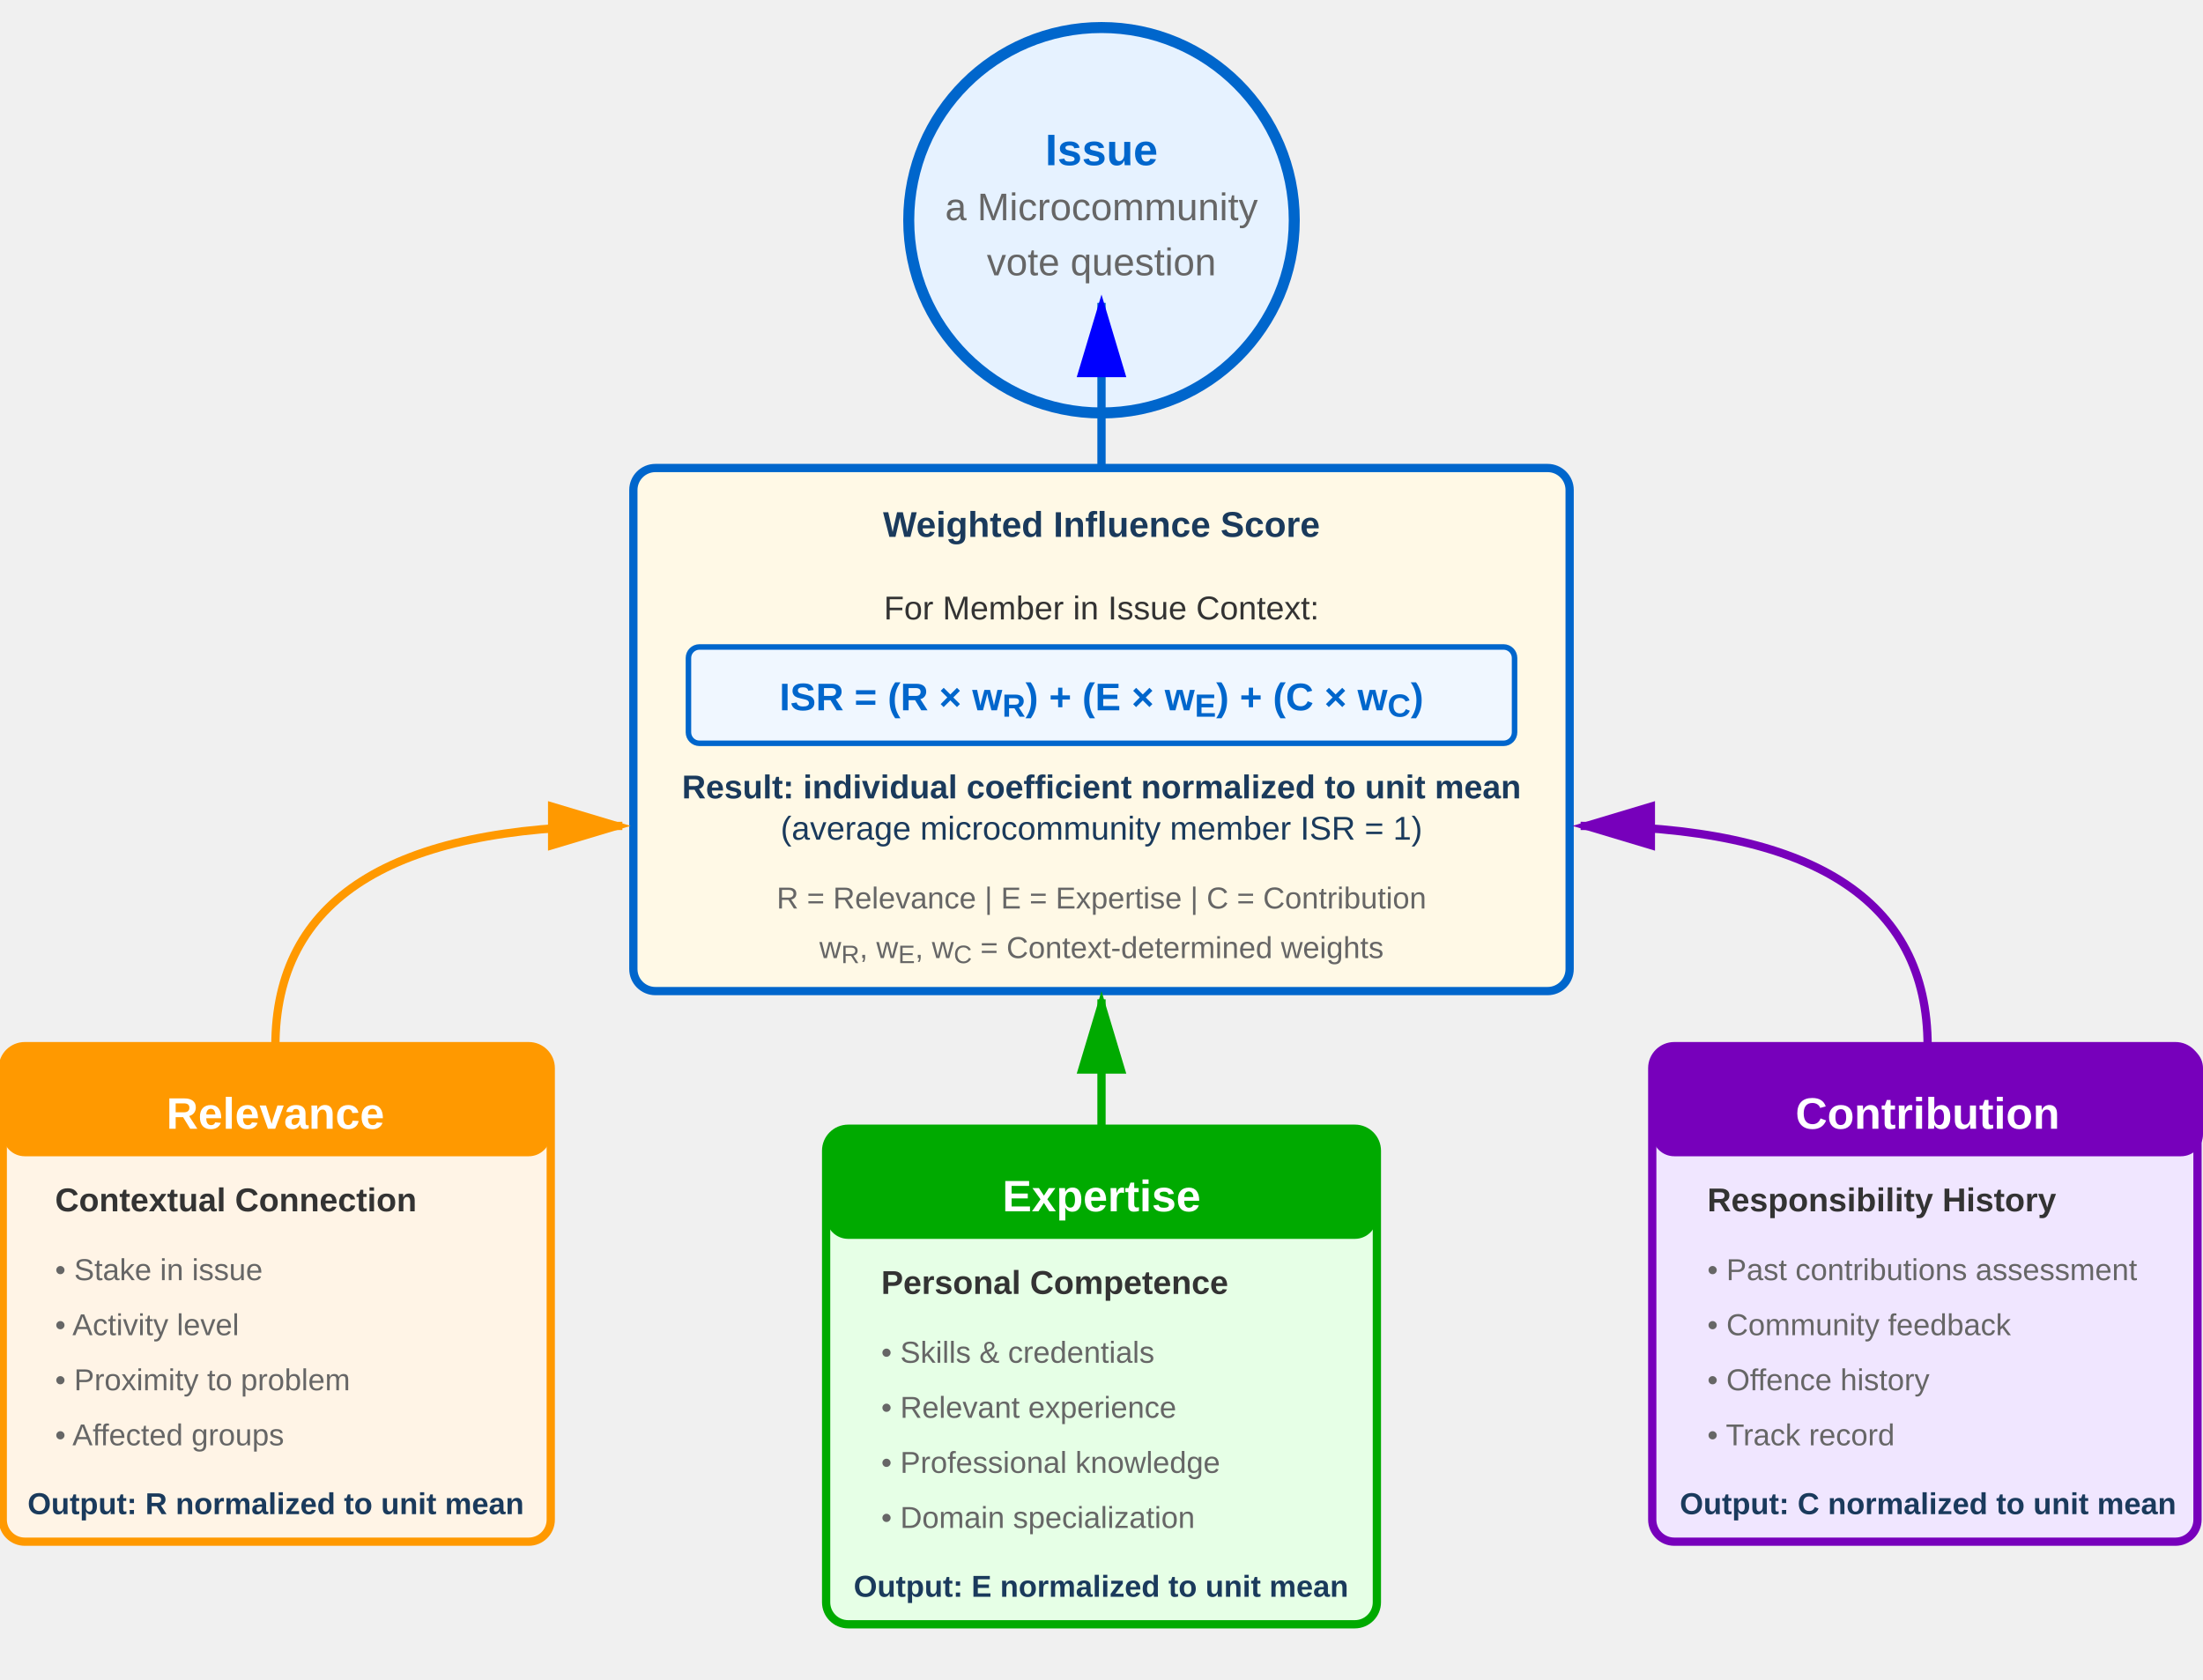
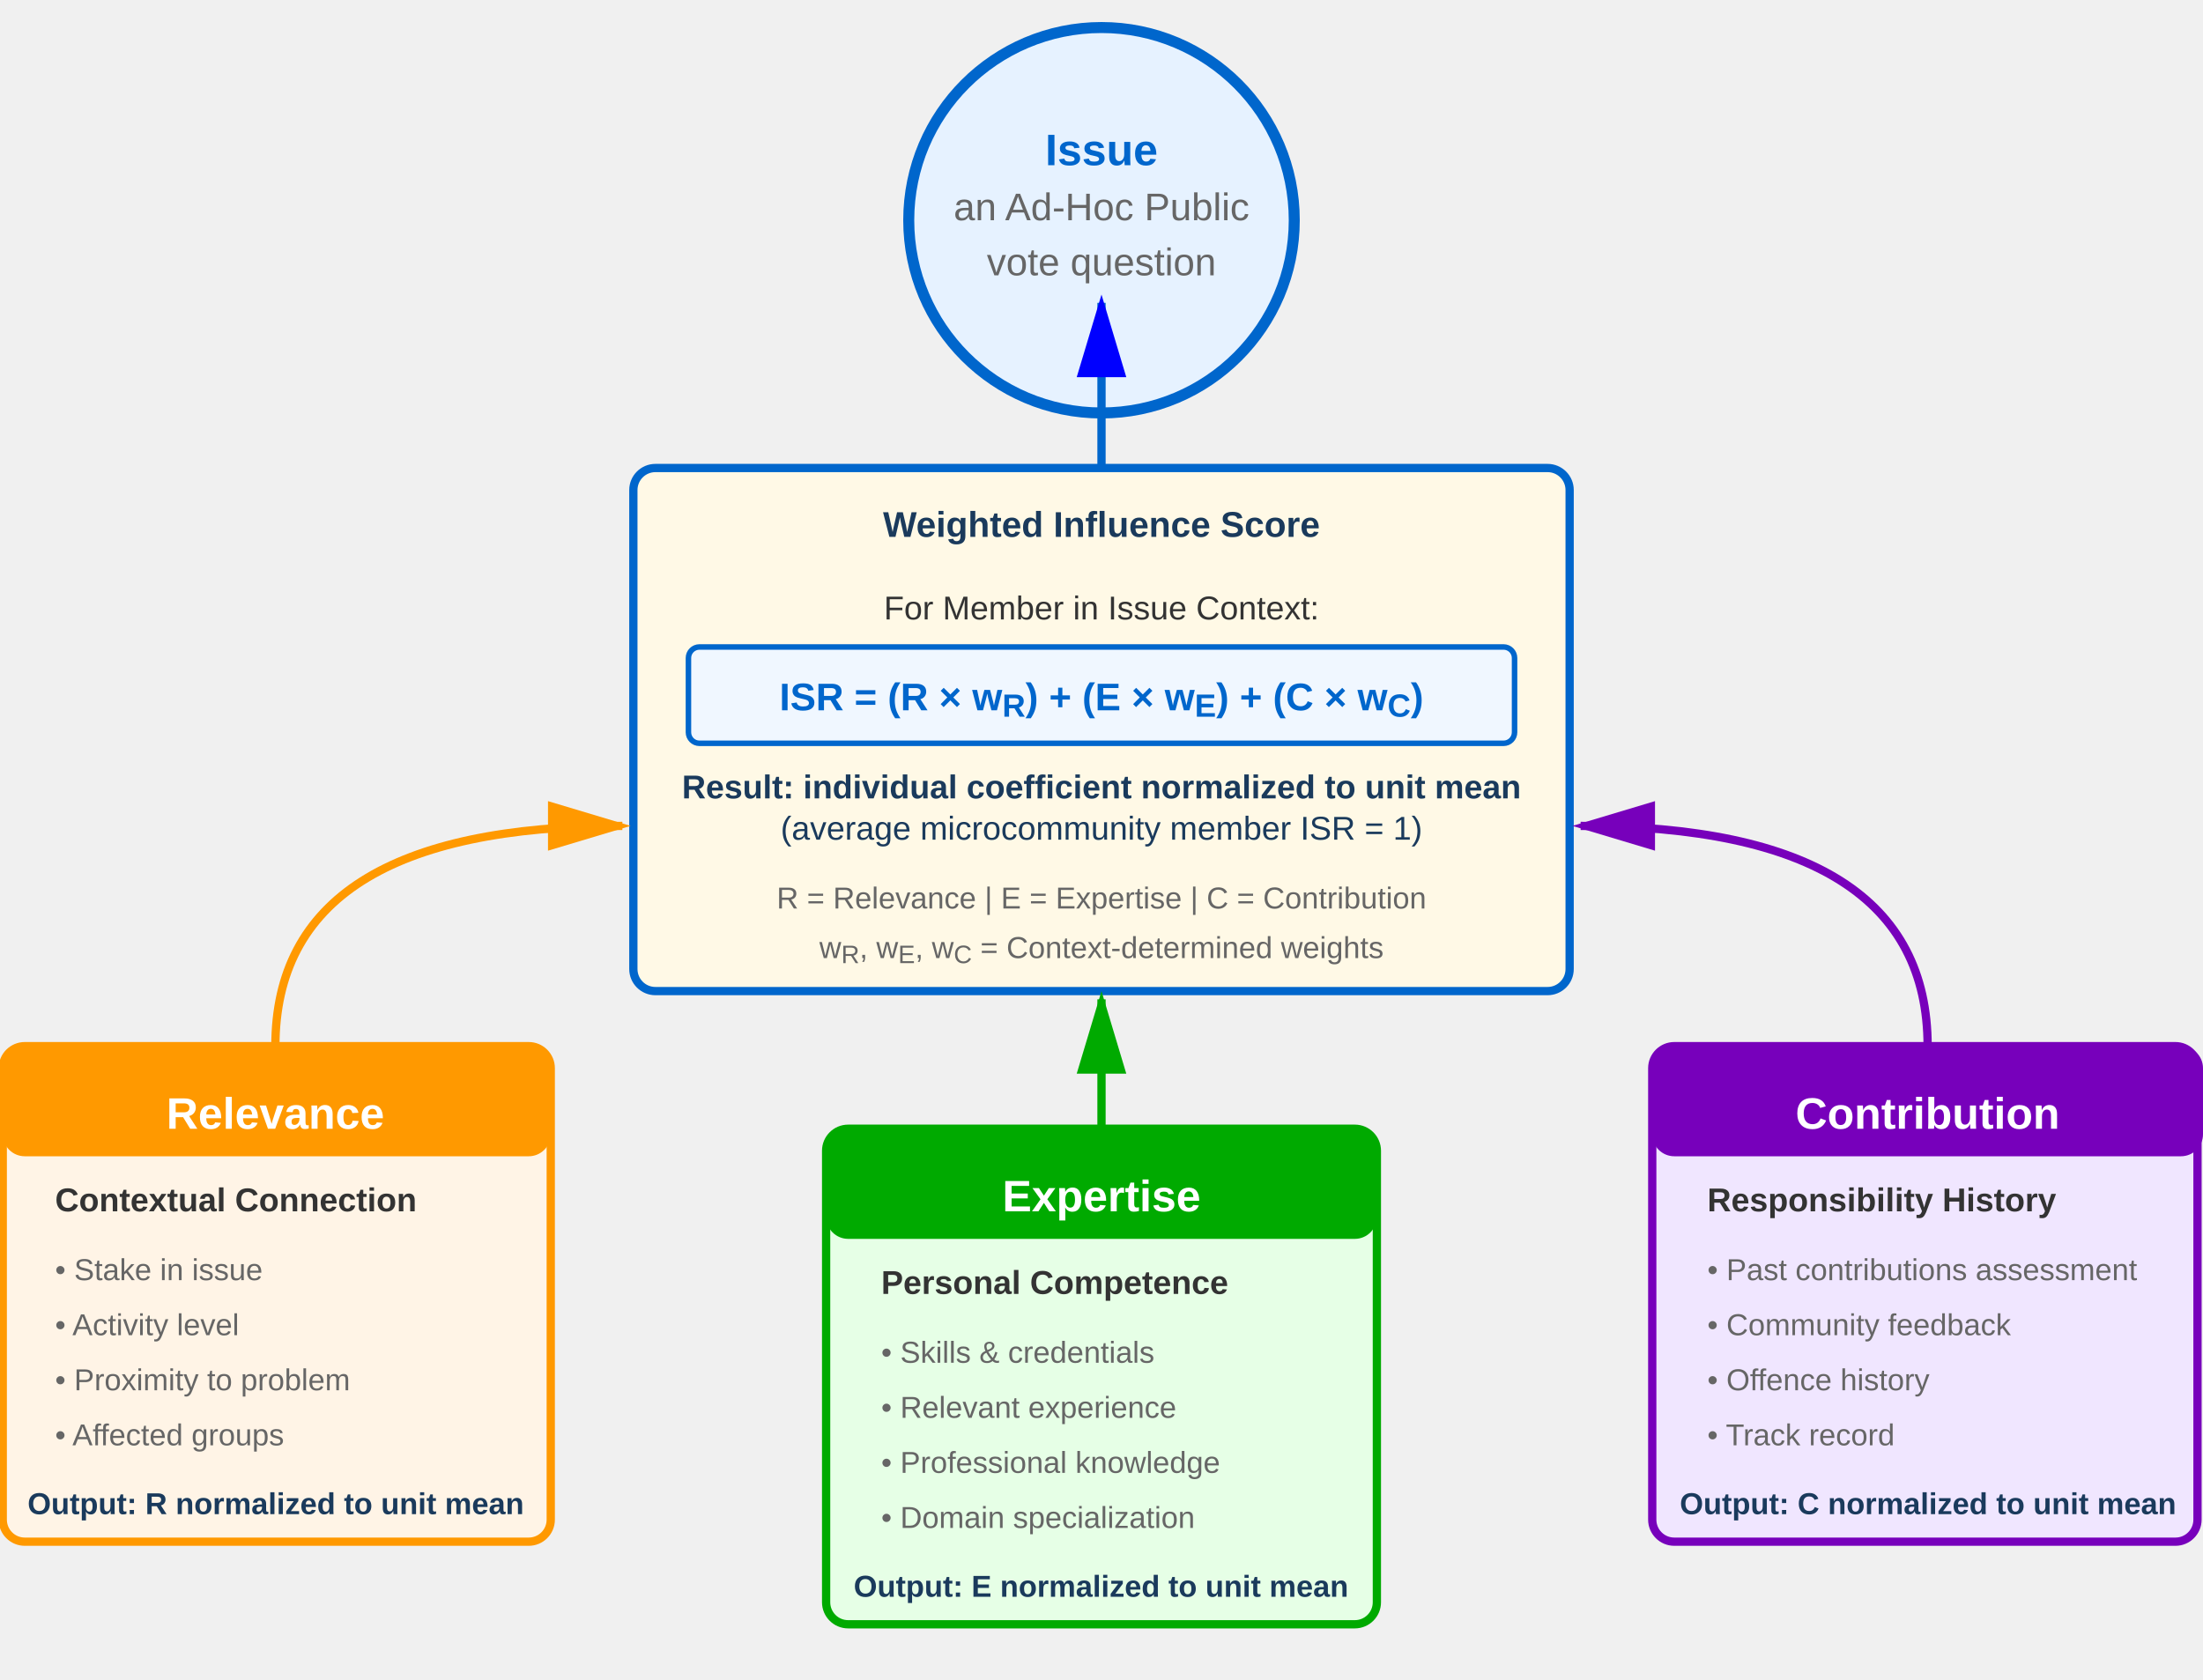
<svg xmlns="http://www.w3.org/2000/svg" viewBox="0 0 800 610">
  <defs>
    <marker id="arrowBlue" markerWidth="10" markerHeight="10" refX="9" refY="3" orient="auto">
      <polygon points="0 0, 10 3, 0 6" fill="#00f" />
    </marker>
    <marker id="arrowOrange" markerWidth="10" markerHeight="10" refX="9" refY="3" orient="auto">
      <polygon points="0 0, 10 3, 0 6" fill="#ff9900" />
    </marker>
    <marker id="arrowGreen" markerWidth="10" markerHeight="10" refX="9" refY="3" orient="auto">
      <polygon points="0 0, 10 3, 0 6" fill="#00aa00" />
    </marker>
    <marker id="arrowPurple" markerWidth="10" markerHeight="10" refX="9" refY="3" orient="auto">
      <polygon points="0 0, 10 3, 0 6" fill="#7700bb" />
    </marker>
    <style>text { font-family: Arial, sans-serif; }</style>
  </defs>
  <circle cx="400" cy="80" r="70" fill="#e6f2ff" stroke="#0066cc" stroke-width="4" />
  <text x="400" y="60" font-size="16" font-weight="bold" text-anchor="middle" fill="#0066cc">Issue</text>
-   <text x="400" y="80" font-size="14" text-anchor="middle" fill="#666">a Microcommunity</text>
+   <text x="400" y="80" font-size="14" text-anchor="middle" fill="#666">an Ad-Hoc Public</text>
  <text x="400" y="100" font-size="14" text-anchor="middle" fill="#666">vote question</text>
  <path d="M 400 170 L 400 110" stroke="#06c" stroke-width="3" marker-end="url(#arrowBlue)" fill="none" />
  <rect x="230" y="170" width="340" height="190" fill="#fff9e6" stroke="#06c" stroke-width="3" rx="8" />
  <text x="400" y="195" font-size="13" font-weight="bold" text-anchor="middle" fill="#1a3a5c">Weighted Influence Score</text>
  <text x="400" y="225" font-size="12" text-anchor="middle" fill="#333">For Member in Issue Context:</text>
  <rect x="250" y="235" width="300" height="35" fill="#f0f7ff" stroke="#0066cc" stroke-width="2" rx="4" />
  <text x="400" y="258" font-size="14" font-weight="bold" text-anchor="middle" fill="#0066cc" font-family="monospace">
ISR = (R × w<tspan baseline-shift="sub" font-size="smaller">R</tspan>) + (E × w<tspan baseline-shift="sub" font-size="smaller">E</tspan>) + (C × w<tspan baseline-shift="sub" font-size="smaller">C</tspan>)
</text>
  <text x="400" y="290" font-size="12" font-weight="bold" text-anchor="middle" fill="#1a3a5c">
Result: individual coefficient normalized to unit mean
</text>
  <text x="400" y="305" font-size="12" text-anchor="middle" fill="#1a3a5c">
(average microcommunity member ISR = 1)
</text>
  <text x="400" y="330" font-size="11" text-anchor="middle" fill="#666">
R = Relevance | E = Expertise | C = Contribution
</text>
  <text x="400" y="348" font-size="11" text-anchor="middle" fill="#666">
w<tspan baseline-shift="sub" font-size="smaller">R</tspan>, w<tspan baseline-shift="sub" font-size="smaller">E</tspan>, w<tspan baseline-shift="sub" font-size="smaller">C</tspan> = Context-determined weights
</text>
  <g>
    <rect x="1" y="380" width="199" height="180" fill="#fff4e6" stroke="#ff9900" stroke-width="3" rx="8" />
    <rect x="1" y="380" width="199" height="40" fill="#ff9900" rx="8" />
    <text x="100" y="410" font-size="16" font-weight="bold" text-anchor="middle" fill="white">Relevance</text>
    <text x="20" y="440" font-size="12" font-weight="bold" fill="#333">Contextual Connection</text>
    <text x="20" y="465" font-size="11" fill="#666">• Stake in issue</text>
    <text x="20" y="485" font-size="11" fill="#666">• Activity level</text>
    <text x="20" y="505" font-size="11" fill="#666">• Proximity to problem</text>
    <text x="20" y="525" font-size="11" fill="#666">• Affected groups</text>
    <text x="10" y="550" font-size="11" fill="#1a3a5c" font-weight="bold">Output: R normalized to unit mean</text>
    <path d="M 100 380 Q 100 300 226 300" stroke="#ff9900" stroke-width="3" marker-end="url(#arrowOrange)" fill="none" />
  </g>
  <g>
    <rect x="300" y="410" width="200" height="180" fill="#e6ffe6" stroke="#00aa00" stroke-width="3" rx="8" />
    <rect x="300" y="410" width="200" height="40" fill="#00aa00" rx="8" />
    <text x="400" y="440" font-size="16" font-weight="bold" text-anchor="middle" fill="white">Expertise</text>
    <text x="320" y="470" font-size="12" font-weight="bold" fill="#333">Personal Competence</text>
    <text x="320" y="495" font-size="11" fill="#666">• Skills &amp; credentials</text>
    <text x="320" y="515" font-size="11" fill="#666">• Relevant experience</text>
    <text x="320" y="535" font-size="11" fill="#666">• Professional knowledge</text>
    <text x="320" y="555" font-size="11" fill="#666">• Domain specialization</text>
    <text x="310" y="580" font-size="11" fill="#1a3a5c" font-weight="bold">Output: E normalized to unit mean</text>
    <path d="M 400 410 L 400 363" stroke="#00aa00" stroke-width="3" marker-end="url(#arrowGreen)" fill="none" />
  </g>
  <g>
    <rect x="600" y="380" width="198" height="180" fill="#f0e6ff" stroke="#7700bb" stroke-width="3" rx="8" />
    <rect x="600" y="380" width="200" height="40" fill="#7700bb" rx="8" />
    <text x="700" y="410" font-size="16" font-weight="bold" text-anchor="middle" fill="white">Contribution</text>
    <text x="620" y="440" font-size="12" font-weight="bold" fill="#333">Responsibility History</text>
    <text x="620" y="465" font-size="11" fill="#666">• Past contributions assessment</text>
    <text x="620" y="485" font-size="11" fill="#666">• Community feedback</text>
    <text x="620" y="505" font-size="11" fill="#666">• Offence history</text>
    <text x="620" y="525" font-size="11" fill="#666">• Track record</text>
    <text x="610" y="550" font-size="11" fill="#1a3a5c" font-weight="bold">Output: C normalized to unit mean</text>
    <path d="M 700 380 Q 700 300 574 300" stroke="#7700bb" stroke-width="3" marker-end="url(#arrowPurple)" fill="none" />
  </g>
</svg>
